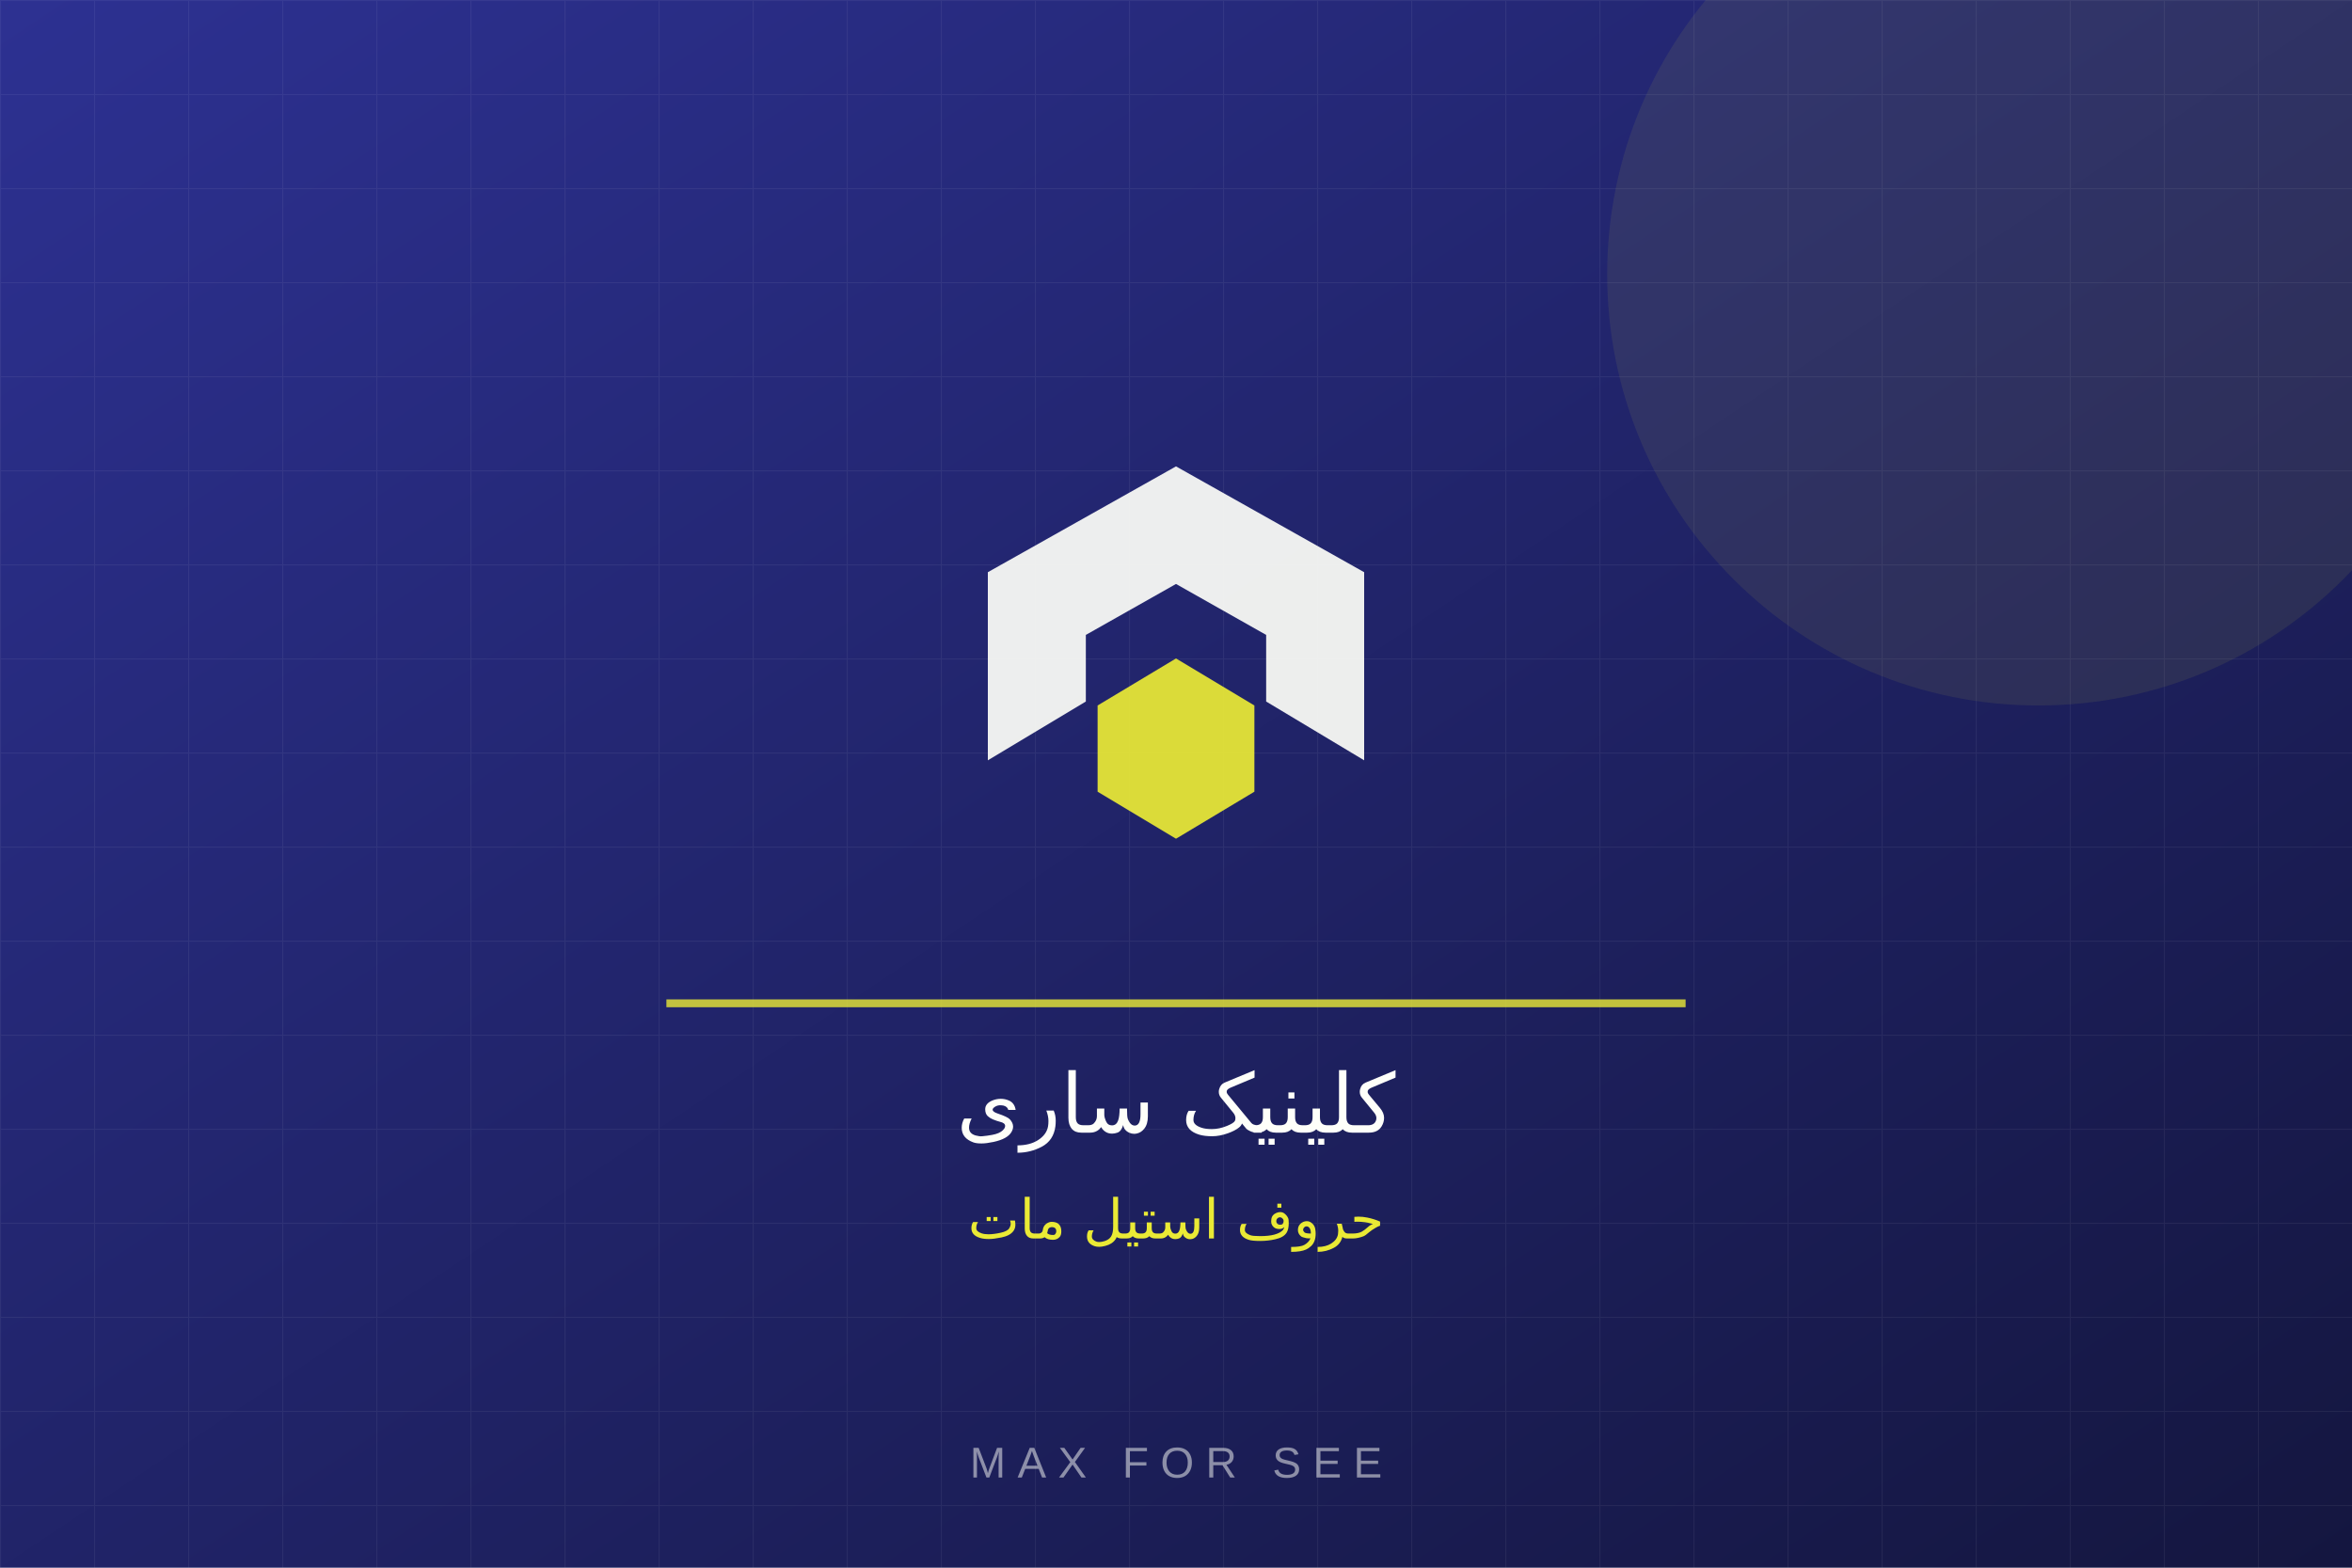
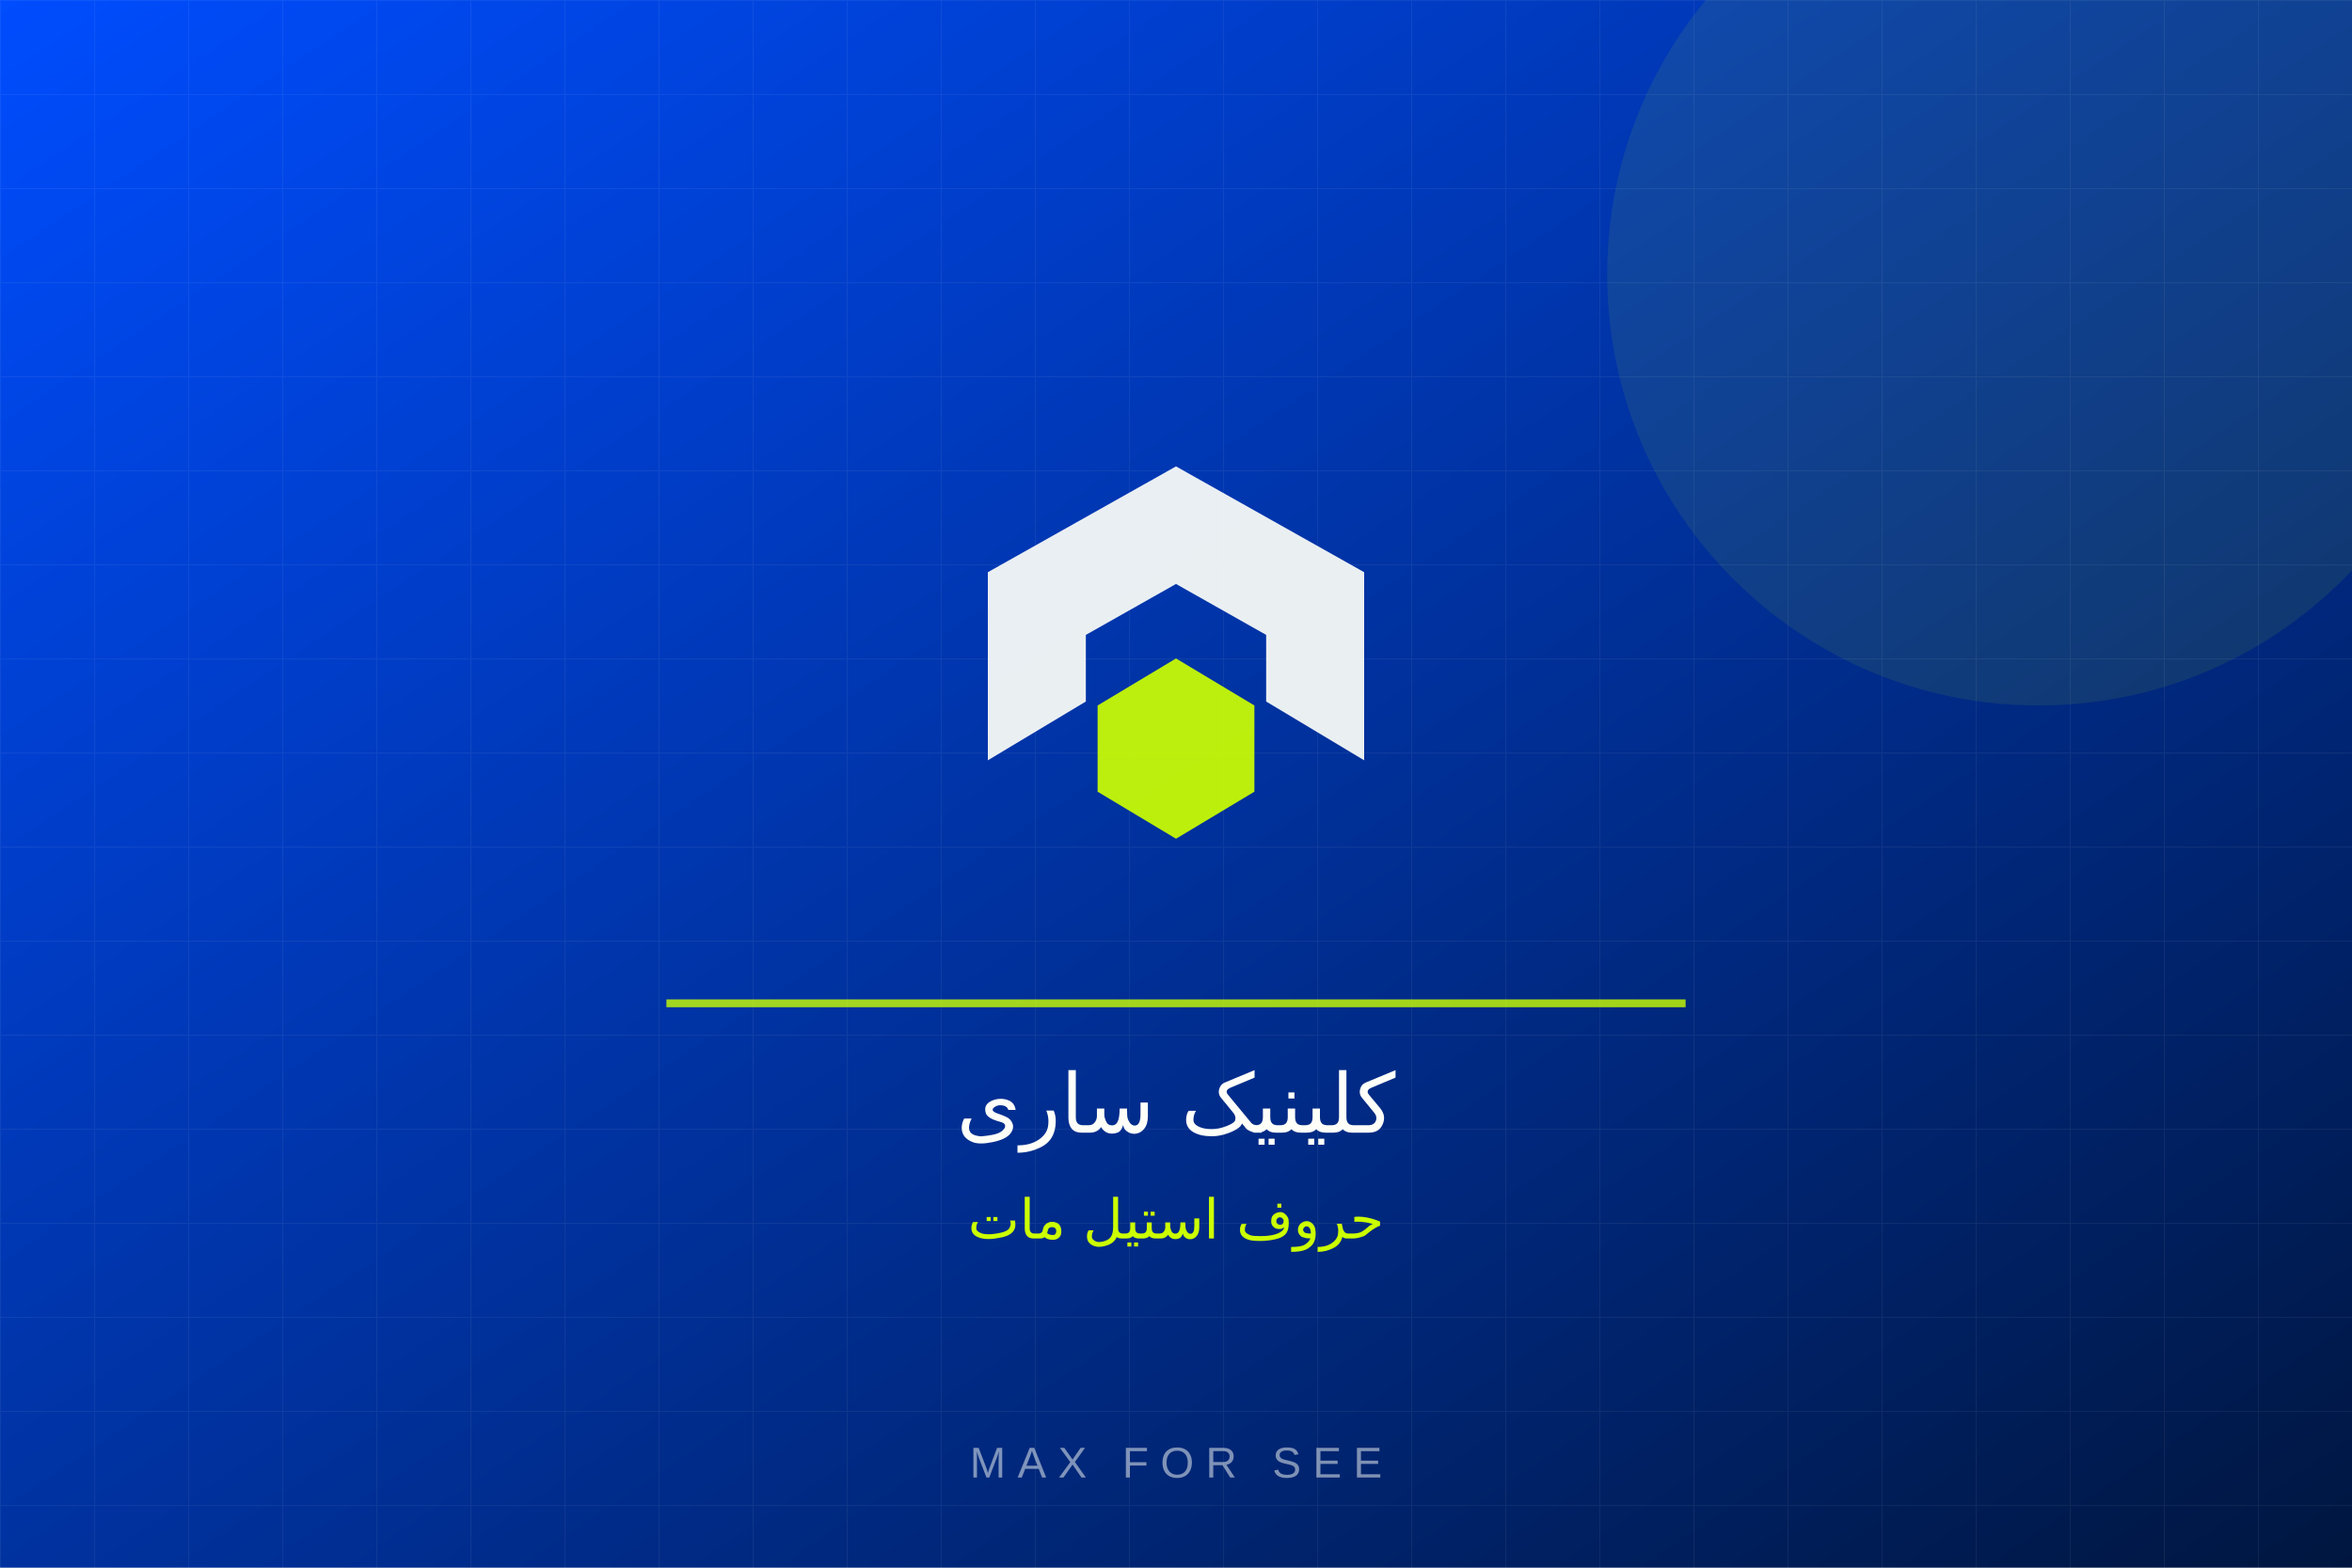
<svg xmlns="http://www.w3.org/2000/svg" width="1200" height="800" viewBox="0 0 1200 800" role="img" aria-label="کلینیک ساری - حروف استیل مات">
  <defs>
    <linearGradient id="g14" x1="0" y1="0" x2="1" y2="1">
-       <stop offset="0%" stop-color="#2D3192" />
-       <stop offset="100%" stop-color="#14163f" />
+       <stop offset="0%" stop-color="#004dff" />
+       <stop offset="100%" stop-color="#00163f" />
    </linearGradient>
    <pattern id="p14" width="48" height="48" patternUnits="userSpaceOnUse">
      <path d="M48 0H0v48" fill="none" stroke="#FEFFF9" stroke-opacity="0.06" stroke-width="1" />
    </pattern>
  </defs>
  <rect width="1200" height="800" fill="url(#g14)" />
  <rect width="1200" height="800" fill="url(#p14)" />
-   <circle cx="1040" cy="140" r="220" fill="#EAEA35" opacity="0.08" />
+   <circle cx="1040" cy="140" r="220" fill="#ccff00" opacity="0.08" />
  <g transform="translate(600, 330)">
    <polygon points="0,-92 96,-38 96,58 46,28 46,-6 0,-32 -46,-6 -46,28 -96,58 -96,-38" fill="#FEFFF9" opacity="0.92" />
-     <polygon points="0,6 40,30 40,74 0,98 -40,74 -40,30" fill="#EAEA35" opacity="0.92" />
+     <polygon points="0,6 40,30 40,74 0,98 -40,74 -40,30" fill="#ccff00" opacity="0.92" />
  </g>
-   <rect x="340" y="510" width="520" height="4" fill="#EAEA35" opacity="0.8" />
+   <rect x="340" y="510" width="520" height="4" fill="#ccff00" opacity="0.8" />
  <text x="600" y="578" text-anchor="middle" font-family="Tahoma, Arial, sans-serif" font-size="42" fill="#FEFFF9" direction="rtl">کلینیک ساری</text>
-   <text x="600" y="632" text-anchor="middle" font-family="Tahoma, Arial, sans-serif" font-size="28" fill="#EAEA35" direction="rtl">حروف استیل مات</text>
+   <text x="600" y="632" text-anchor="middle" font-family="Tahoma, Arial, sans-serif" font-size="28" fill="#ccff00" direction="rtl">حروف استیل مات</text>
  <text x="600" y="754" text-anchor="middle" font-family="Segoe UI, Arial, sans-serif" font-size="22" fill="#FEFFF9" opacity="0.5" letter-spacing="6">MAX FOR SEE</text>
</svg>
